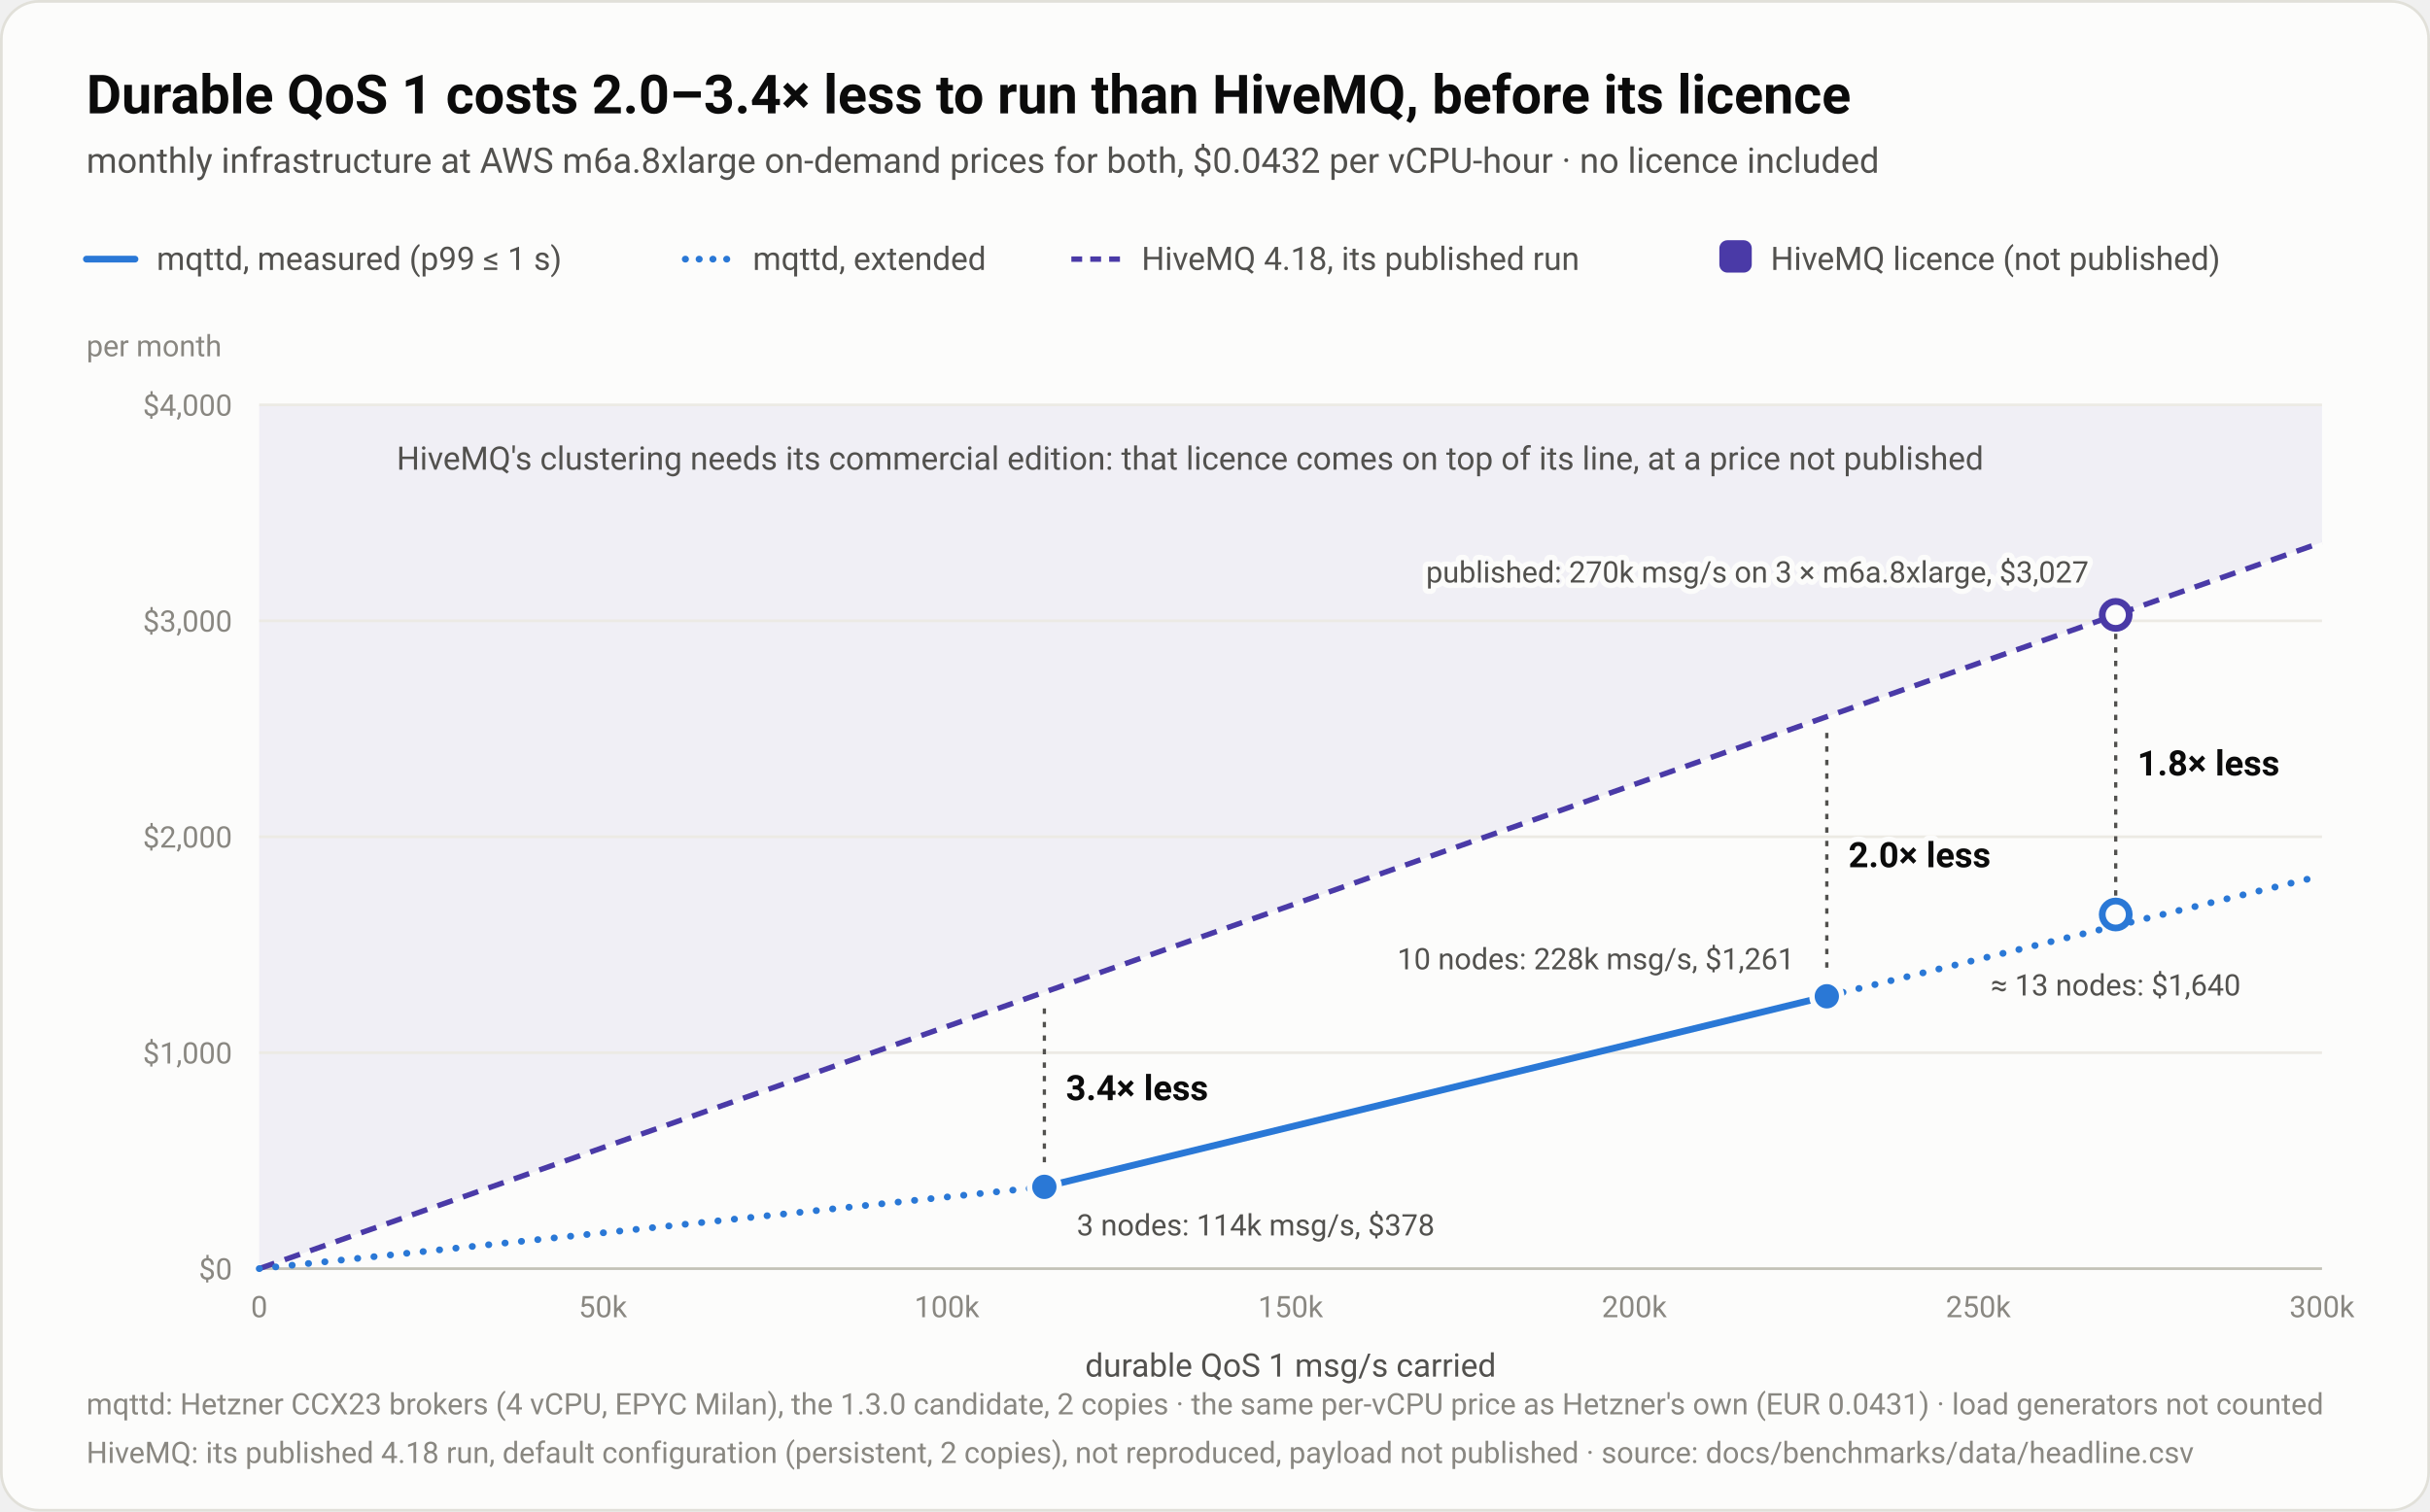
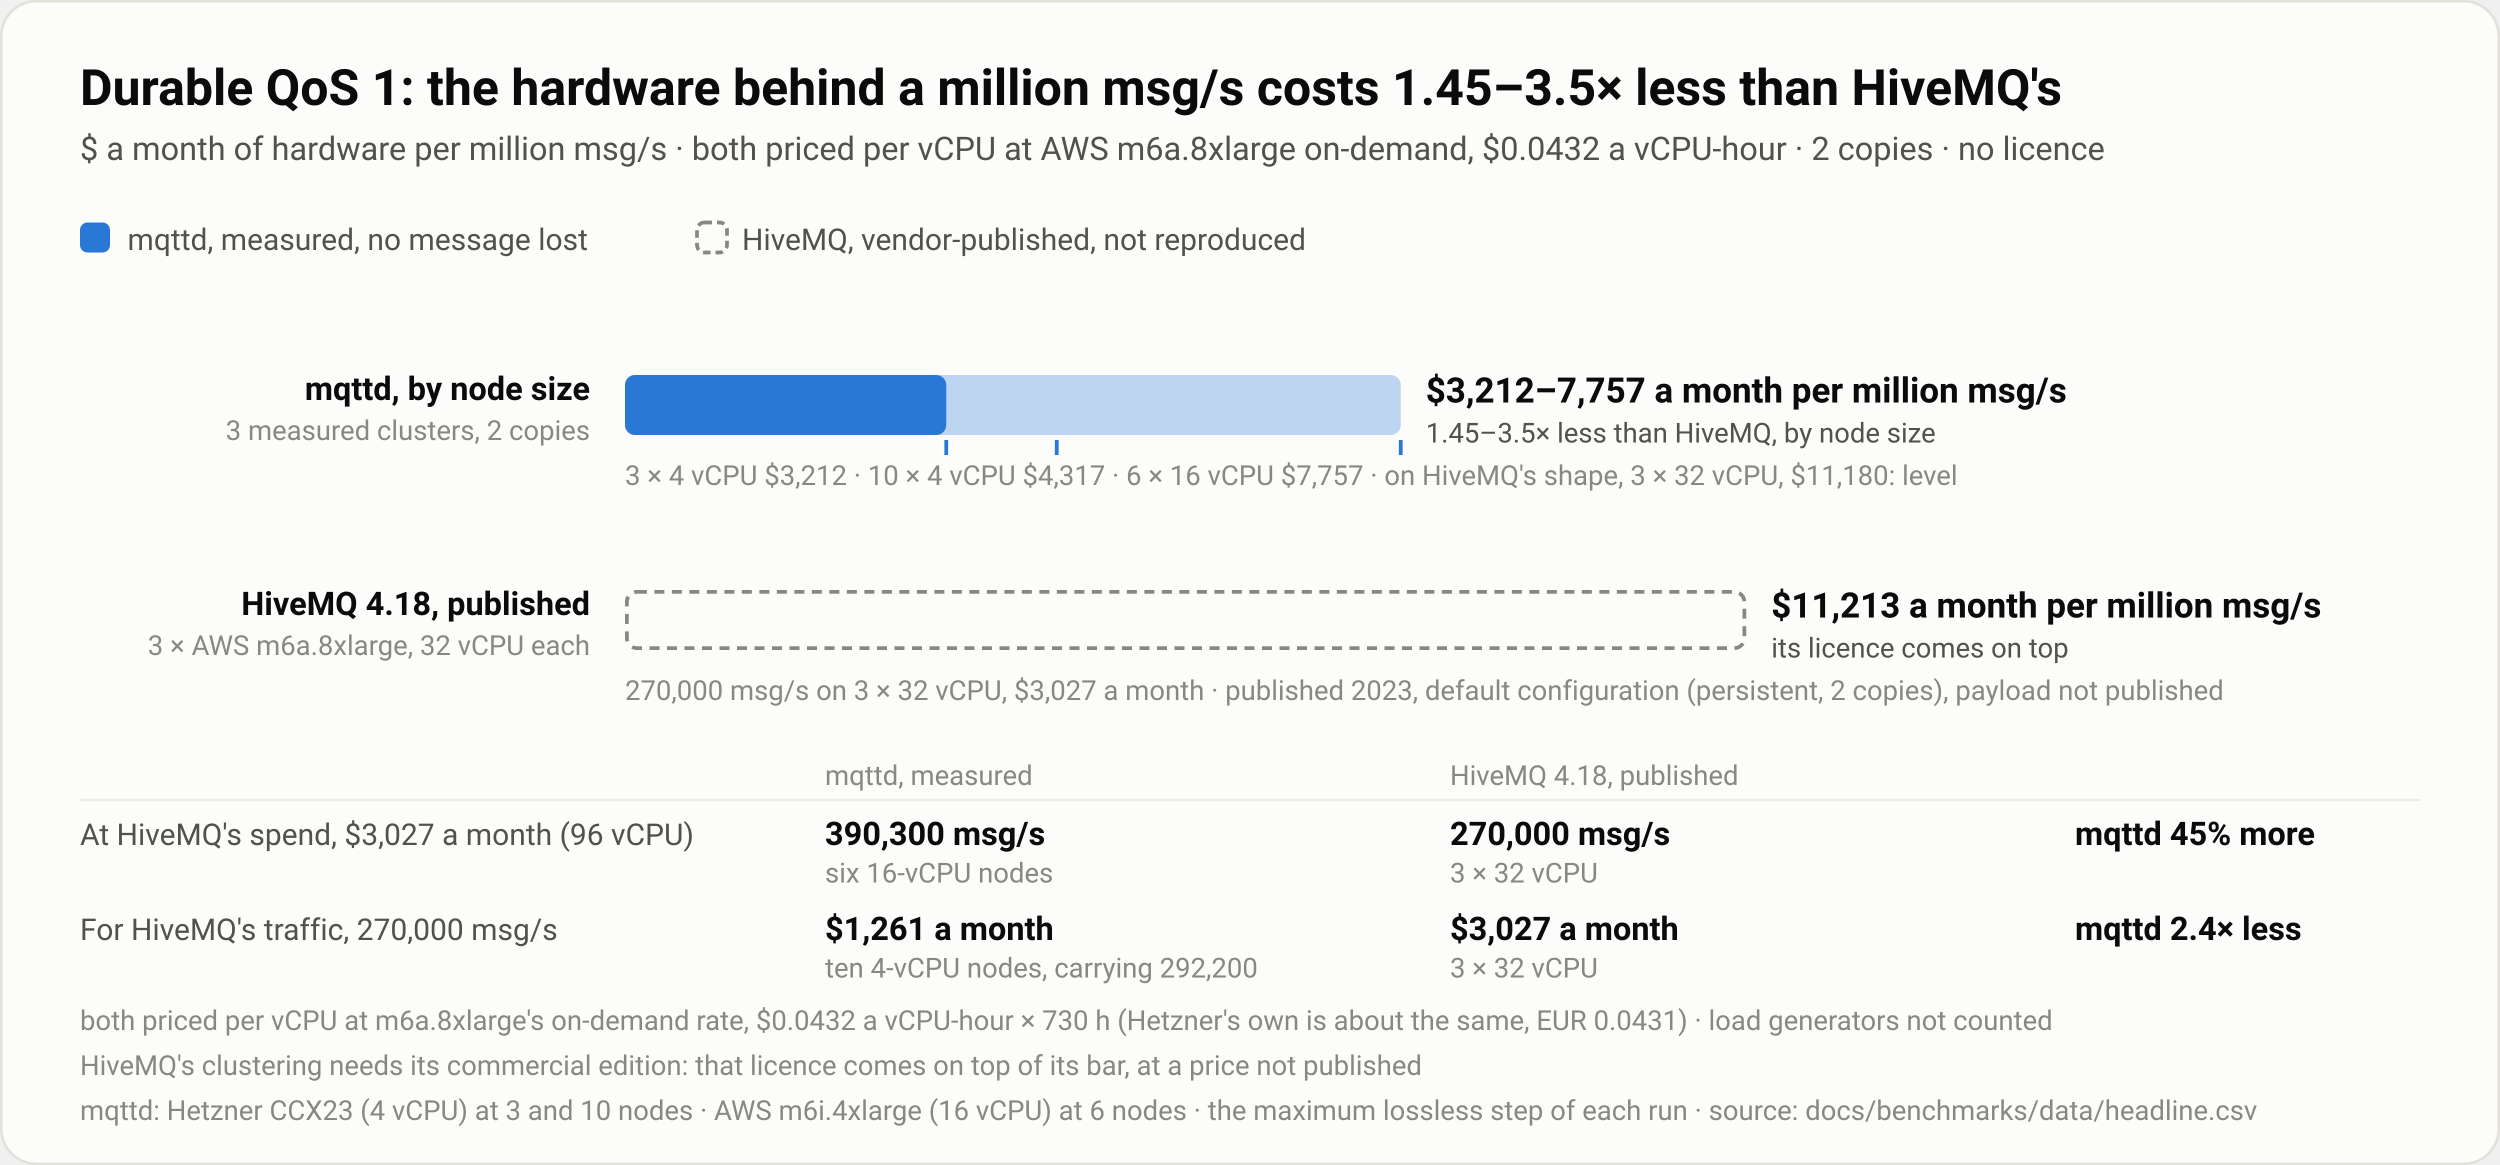
- <svg xmlns="http://www.w3.org/2000/svg" viewBox="0 0 900 560" width="900" height="560" role="img" aria-labelledby="t d">
+ <svg xmlns="http://www.w3.org/2000/svg" viewBox="0 0 1000 466" width="1000" height="466" role="img" aria-labelledby="t d">
  <style>text{font-family:system-ui,-apple-system,"Segoe UI",Roboto,sans-serif;font-kerning:normal}.num{font-variant-numeric:tabular-nums}.f-surface{fill:#fcfcfb}.k-surface{stroke:#fcfcfb}.f-border{fill:#e1e0d9}.k-border{stroke:#e1e0d9}.f-ink{fill:#0b0b0b}.k-ink{stroke:#0b0b0b}.f-ink2{fill:#52514e}.k-ink2{stroke:#52514e}.f-muted{fill:#898781}.k-muted{stroke:#898781}.f-grid{fill:#eceae4}.k-grid{stroke:#eceae4}.f-axis{fill:#c3c2b7}.k-axis{stroke:#c3c2b7}.f-good{fill:#0ca30c}.k-good{stroke:#0ca30c}.f-warn{fill:#fab219}.k-warn{stroke:#fab219}.f-crit{fill:#d03b3b}.k-crit{stroke:#d03b3b}.f-ghost{fill:#898781}.k-ghost{stroke:#898781}.f-s1{fill:#2a78d6}.k-s1{stroke:#2a78d6}.f-s2{fill:#eb6834}.k-s2{stroke:#eb6834}.f-s3{fill:#1baf7a}.k-s3{stroke:#1baf7a}.f-s4{fill:#4a3aa7}.k-s4{stroke:#4a3aa7}@media (prefers-color-scheme:dark){.f-surface{fill:#1a1a19}.k-surface{stroke:#1a1a19}.f-border{fill:#2c2c2a}.k-border{stroke:#2c2c2a}.f-ink{fill:#ffffff}.k-ink{stroke:#ffffff}.f-ink2{fill:#c3c2b7}.k-ink2{stroke:#c3c2b7}.f-muted{fill:#898781}.k-muted{stroke:#898781}.f-grid{fill:#262624}.k-grid{stroke:#262624}.f-axis{fill:#383835}.k-axis{stroke:#383835}.f-good{fill:#0ca30c}.k-good{stroke:#0ca30c}.f-warn{fill:#fab219}.k-warn{stroke:#fab219}.f-crit{fill:#d03b3b}.k-crit{stroke:#d03b3b}.f-ghost{fill:#6f6e69}.k-ghost{stroke:#6f6e69}.f-s1{fill:#3987e5}.k-s1{stroke:#3987e5}.f-s2{fill:#d95926}.k-s2{stroke:#d95926}.f-s3{fill:#199e70}.k-s3{stroke:#199e70}.f-s4{fill:#9085e9}.k-s4{stroke:#9085e9}}</style>
-   <rect x="0.5" y="0.5" width="899" height="559" rx="14" class="f-surface k-border" />
-   <text x="32" y="42" font-size="20" font-weight="650" class="f-ink">Durable QoS 1 costs 2.0–3.4× less to run than HiveMQ, before its licence</text>
-   <text x="32" y="64" font-size="13" class="f-ink2">monthly infrastructure at AWS m6a.8xlarge on-demand prices for both, $0.0432 per vCPU-hour · no licence included</text>
-   <line x1="32.0" y1="96.0" x2="50.0" y2="96.0" class="k-s1" stroke-width="2.5" stroke-linecap="round" />
-   <text x="58.0" y="100.0" font-size="12" text-anchor="start" class="f-ink2">mqttd, measured (p99 ≤ 1 s)</text>
-   <line x1="253.8" y1="96.0" x2="270.8" y2="96.0" class="k-s1" stroke-width="2.5" stroke-dasharray="0.1 5" stroke-linecap="round" />
-   <text x="278.8" y="100.0" font-size="12" text-anchor="start" class="f-ink2">mqttd, extended</text>
-   <line x1="396.8" y1="96.0" x2="414.8" y2="96.0" class="k-s4" stroke-width="2" stroke-dasharray="4 3" />
-   <text x="422.8" y="100.0" font-size="12" text-anchor="start" class="f-ink2">HiveMQ 4.18, its published run</text>
-   <rect x="636.8" y="89.0" width="12" height="12" rx="3" class="f-s4" />
-   <text x="655.8" y="100.0" font-size="12" text-anchor="start" class="f-ink2">HiveMQ licence (not published)</text>
-   <path d="M96.0,470.0 L860.0,200.9 L860.0,150.0 L96.0,150.0 Z" class="f-s4" fill-opacity="0.07" />
-   <line x1="96.0" y1="470.0" x2="860.0" y2="470.0" class="k-axis" stroke-width="1" />
-   <text x="86.0" y="474.0" font-size="11" text-anchor="end" class="f-muted num">$0</text>
-   <line x1="96.0" y1="390.0" x2="860.0" y2="390.0" class="k-grid" stroke-width="1" />
-   <text x="86.0" y="394.0" font-size="11" text-anchor="end" class="f-muted num">$1,000</text>
-   <line x1="96.0" y1="310.0" x2="860.0" y2="310.0" class="k-grid" stroke-width="1" />
-   <text x="86.0" y="314.0" font-size="11" text-anchor="end" class="f-muted num">$2,000</text>
-   <line x1="96.0" y1="230.0" x2="860.0" y2="230.0" class="k-grid" stroke-width="1" />
-   <text x="86.0" y="234.0" font-size="11" text-anchor="end" class="f-muted num">$3,000</text>
-   <line x1="96.0" y1="150.0" x2="860.0" y2="150.0" class="k-grid" stroke-width="1" />
-   <text x="86.0" y="154.0" font-size="11" text-anchor="end" class="f-muted num">$4,000</text>
-   <text x="96.0" y="488.0" font-size="11" text-anchor="middle" class="f-muted num">0</text>
-   <text x="223.3" y="488.0" font-size="11" text-anchor="middle" class="f-muted num">50k</text>
-   <text x="350.7" y="488.0" font-size="11" text-anchor="middle" class="f-muted num">100k</text>
-   <text x="478.0" y="488.0" font-size="11" text-anchor="middle" class="f-muted num">150k</text>
-   <text x="605.3" y="488.0" font-size="11" text-anchor="middle" class="f-muted num">200k</text>
-   <text x="732.7" y="488.0" font-size="11" text-anchor="middle" class="f-muted num">250k</text>
-   <text x="860.0" y="488.0" font-size="11" text-anchor="middle" class="f-muted num">300k</text>
-   <text x="478.0" y="510.0" font-size="12" text-anchor="middle" class="f-ink2">durable QoS 1 msg/s carried</text>
-   <text x="32.0" y="132.0" font-size="11" text-anchor="start" class="f-muted">per month</text>
-   <text x="146.9" y="174.0" font-size="12" text-anchor="start" class="f-ink2">HiveMQ's clustering needs its commercial edition: that licence comes on top of its line, at a price not published</text>
-   <line x1="96.0" y1="470.0" x2="860.0" y2="200.9" class="k-s4" stroke-width="2" stroke-dasharray="6 4" />
-   <circle cx="783.6" cy="227.8" r="5" class="f-surface k-s4" stroke-width="2.5" />
-   <text x="773.6" y="215.8" font-size="11" text-anchor="end" class="f-ink2 num k-surface" stroke-width="4" paint-order="stroke" stroke-linejoin="round">published: 270k msg/s on 3 × m6a.8xlarge, $3,027</text>
-   <line x1="96.0" y1="470.0" x2="386.8" y2="439.7" class="k-s1" stroke-width="2.5" stroke-dasharray="0.1 6" stroke-linecap="round" />
-   <line x1="676.6" y1="369.1" x2="860.0" y2="324.4" class="k-s1" stroke-width="2.5" stroke-dasharray="0.1 6" stroke-linecap="round" />
-   <line x1="783.6" y1="234.8" x2="783.6" y2="331.8" class="k-ink2" stroke-width="1.2" stroke-dasharray="2 3" />
-   <circle cx="783.6" cy="338.8" r="5" class="f-surface k-s1" stroke-width="2.5" />
-   <text x="791.6" y="287.3" font-size="13" font-weight="650" text-anchor="start" class="f-ink num k-surface" stroke-width="4" paint-order="stroke" stroke-linejoin="round">1.8× less</text>
-   <text x="783.6" y="368.8" font-size="11" text-anchor="middle" class="f-ink2 num k-surface" stroke-width="4" paint-order="stroke" stroke-linejoin="round">≈ 13 nodes: $1,640</text>
-   <polyline points="386.8,439.7 676.6,369.1" fill="none" class="k-s1" stroke-width="2.5" stroke-linejoin="round" />
-   <line x1="386.8" y1="373.6" x2="386.8" y2="431.7" class="k-ink2" stroke-width="1.2" stroke-dasharray="2 3" />
-   <text x="394.8" y="407.6" font-size="13" font-weight="650" text-anchor="start" class="f-ink num k-surface" stroke-width="4" paint-order="stroke" stroke-linejoin="round">3.4× less</text>
-   <circle cx="386.8" cy="439.7" r="5.5" class="f-s1 k-surface" stroke-width="2" />
-   <text x="398.8" y="457.7" font-size="11" text-anchor="start" class="f-ink2 num k-surface" stroke-width="4" paint-order="stroke" stroke-linejoin="round">3 nodes: 114k msg/s, $378</text>
-   <line x1="676.6" y1="271.5" x2="676.6" y2="361.1" class="k-ink2" stroke-width="1.2" stroke-dasharray="2 3" />
-   <text x="684.6" y="321.3" font-size="13" font-weight="650" text-anchor="start" class="f-ink num k-surface" stroke-width="4" paint-order="stroke" stroke-linejoin="round">2.0× less</text>
-   <circle cx="676.6" cy="369.1" r="5.5" class="f-s1 k-surface" stroke-width="2" />
-   <text x="664.6" y="359.1" font-size="11" text-anchor="end" class="f-ink2 num k-surface" stroke-width="4" paint-order="stroke" stroke-linejoin="round">10 nodes: 228k msg/s, $1,261</text>
-   <text x="32.0" y="524.0" font-size="11" text-anchor="start" class="f-muted">mqttd: Hetzner CCX23 brokers (4 vCPU, EPYC Milan), the 1.3.0 candidate, 2 copies · the same per-vCPU price as Hetzner's own (EUR 0.0431) · load generators not counted</text>
-   <text x="32.0" y="542.0" font-size="11" text-anchor="start" class="f-muted">HiveMQ: its published 4.18 run, default configuration (persistent, 2 copies), not reproduced, payload not published · source: docs/benchmarks/data/headline.csv</text>
+   <rect x="0.5" y="0.5" width="999" height="465" rx="14" class="f-surface k-border" />
+   <text x="32" y="42" font-size="20" font-weight="650" class="f-ink">Durable QoS 1: the hardware behind a million msg/s costs 1.45–3.5× less than HiveMQ's</text>
+   <text x="32" y="64" font-size="13" class="f-ink2">$ a month of hardware per million msg/s · both priced per vCPU at AWS m6a.8xlarge on-demand, $0.0432 a vCPU-hour · 2 copies · no licence</text>
+   <rect x="32.0" y="89.0" width="12" height="12" rx="3" class="f-s1" />
+   <text x="51.0" y="100.0" font-size="12" text-anchor="start" class="f-ink2">mqttd, measured, no message lost</text>
+   <rect x="278.8" y="89.0" width="12" height="12" rx="3" fill="none" class="k-ghost" stroke-width="1.5" stroke-dasharray="3 2" />
+   <text x="296.8" y="100.0" font-size="12" text-anchor="start" class="f-ink2">HiveMQ, vendor-published, not reproduced</text>
+   <text x="236.0" y="160.0" font-size="13" font-weight="600" text-anchor="end" class="f-ink">mqttd, by node size</text>
+   <text x="236.0" y="176.0" font-size="11" text-anchor="end" class="f-muted">3 measured clusters, 2 copies</text>
+   <rect x="250" y="150" width="310.3" height="24" rx="4" class="f-s1" fill-opacity="0.3" />
+   <rect x="250" y="150" width="128.5" height="24" rx="4" class="f-s1" />
+   <line x1="378.5" y1="176.0" x2="378.5" y2="182.0" class="k-s1" stroke-width="1.5" />
+   <line x1="422.7" y1="176.0" x2="422.7" y2="182.0" class="k-s1" stroke-width="1.5" />
+   <line x1="560.3" y1="176.0" x2="560.3" y2="182.0" class="k-s1" stroke-width="1.5" />
+   <text x="570.3" y="161.0" font-size="14" font-weight="650" text-anchor="start" class="f-ink num">$3,212–7,757 a month per million msg/s</text>
+   <text x="570.3" y="177.0" font-size="11" text-anchor="start" class="f-ink2 num">1.45–3.5× less than HiveMQ, by node size</text>
+   <text x="250.0" y="194.0" font-size="11" text-anchor="start" class="f-muted num">3 × 4 vCPU $3,212 · 10 × 4 vCPU $4,317 · 6 × 16 vCPU $7,757 · on HiveMQ's shape, 3 × 32 vCPU, $11,180: level</text>
+   <text x="236.0" y="246.0" font-size="13" font-weight="600" text-anchor="end" class="f-ink">HiveMQ 4.18, published</text>
+   <text x="236.0" y="262.0" font-size="11" text-anchor="end" class="f-muted">3 × AWS m6a.8xlarge, 32 vCPU each</text>
+   <rect x="250.75" y="236.75" width="447.0" height="22.5" rx="4" fill="none" class="k-ghost" stroke-width="1.5" stroke-dasharray="4 3" />
+   <text x="708.5" y="247.0" font-size="14" font-weight="650" text-anchor="start" class="f-ink num">$11,213 a month per million msg/s</text>
+   <text x="708.5" y="263.0" font-size="11" text-anchor="start" class="f-ink2">its licence comes on top</text>
+   <text x="250.0" y="280.0" font-size="11" text-anchor="start" class="f-muted num">270,000 msg/s on 3 × 32 vCPU, $3,027 a month · published 2023, default configuration (persistent, 2 copies), payload not published</text>
+   <text x="330.0" y="314.0" font-size="11" text-anchor="start" class="f-muted">mqttd, measured</text>
+   <text x="580.0" y="314.0" font-size="11" text-anchor="start" class="f-muted">HiveMQ 4.18, published</text>
+   <line x1="32.0" y1="320.0" x2="968.0" y2="320.0" class="k-grid" stroke-width="1" />
+   <text x="32.0" y="338.0" font-size="12" text-anchor="start" class="f-ink2 num">At HiveMQ's spend, $3,027 a month (96 vCPU)</text>
+   <text x="330.0" y="338.0" font-size="13" font-weight="650" text-anchor="start" class="f-ink num">390,300 msg/s</text>
+   <text x="330.0" y="353.0" font-size="11" text-anchor="start" class="f-muted num">six 16-vCPU nodes</text>
+   <text x="580.0" y="338.0" font-size="13" font-weight="650" text-anchor="start" class="f-ink num">270,000 msg/s</text>
+   <text x="580.0" y="353.0" font-size="11" text-anchor="start" class="f-muted num">3 × 32 vCPU</text>
+   <text x="830.0" y="338.0" font-size="13" font-weight="650" text-anchor="start" class="f-ink num">mqttd 45% more</text>
+   <text x="32.0" y="376.0" font-size="12" text-anchor="start" class="f-ink2 num">For HiveMQ's traffic, 270,000 msg/s</text>
+   <text x="330.0" y="376.0" font-size="13" font-weight="650" text-anchor="start" class="f-ink num">$1,261 a month</text>
+   <text x="330.0" y="391.0" font-size="11" text-anchor="start" class="f-muted num">ten 4-vCPU nodes, carrying 292,200</text>
+   <text x="580.0" y="376.0" font-size="13" font-weight="650" text-anchor="start" class="f-ink num">$3,027 a month</text>
+   <text x="580.0" y="391.0" font-size="11" text-anchor="start" class="f-muted num">3 × 32 vCPU</text>
+   <text x="830.0" y="376.0" font-size="13" font-weight="650" text-anchor="start" class="f-ink num">mqttd 2.4× less</text>
+   <text x="32.0" y="412.0" font-size="11" text-anchor="start" class="f-muted">both priced per vCPU at m6a.8xlarge's on-demand rate, $0.0432 a vCPU-hour × 730 h (Hetzner's own is about the same, EUR 0.0431) · load generators not counted</text>
+   <text x="32.0" y="430.0" font-size="11" text-anchor="start" class="f-muted">HiveMQ's clustering needs its commercial edition: that licence comes on top of its bar, at a price not published</text>
+   <text x="32.0" y="448.0" font-size="11" text-anchor="start" class="f-muted">mqttd: Hetzner CCX23 (4 vCPU) at 3 and 10 nodes · AWS m6i.4xlarge (16 vCPU) at 6 nodes · the maximum lossless step of each run · source: docs/benchmarks/data/headline.csv</text>
</svg>
